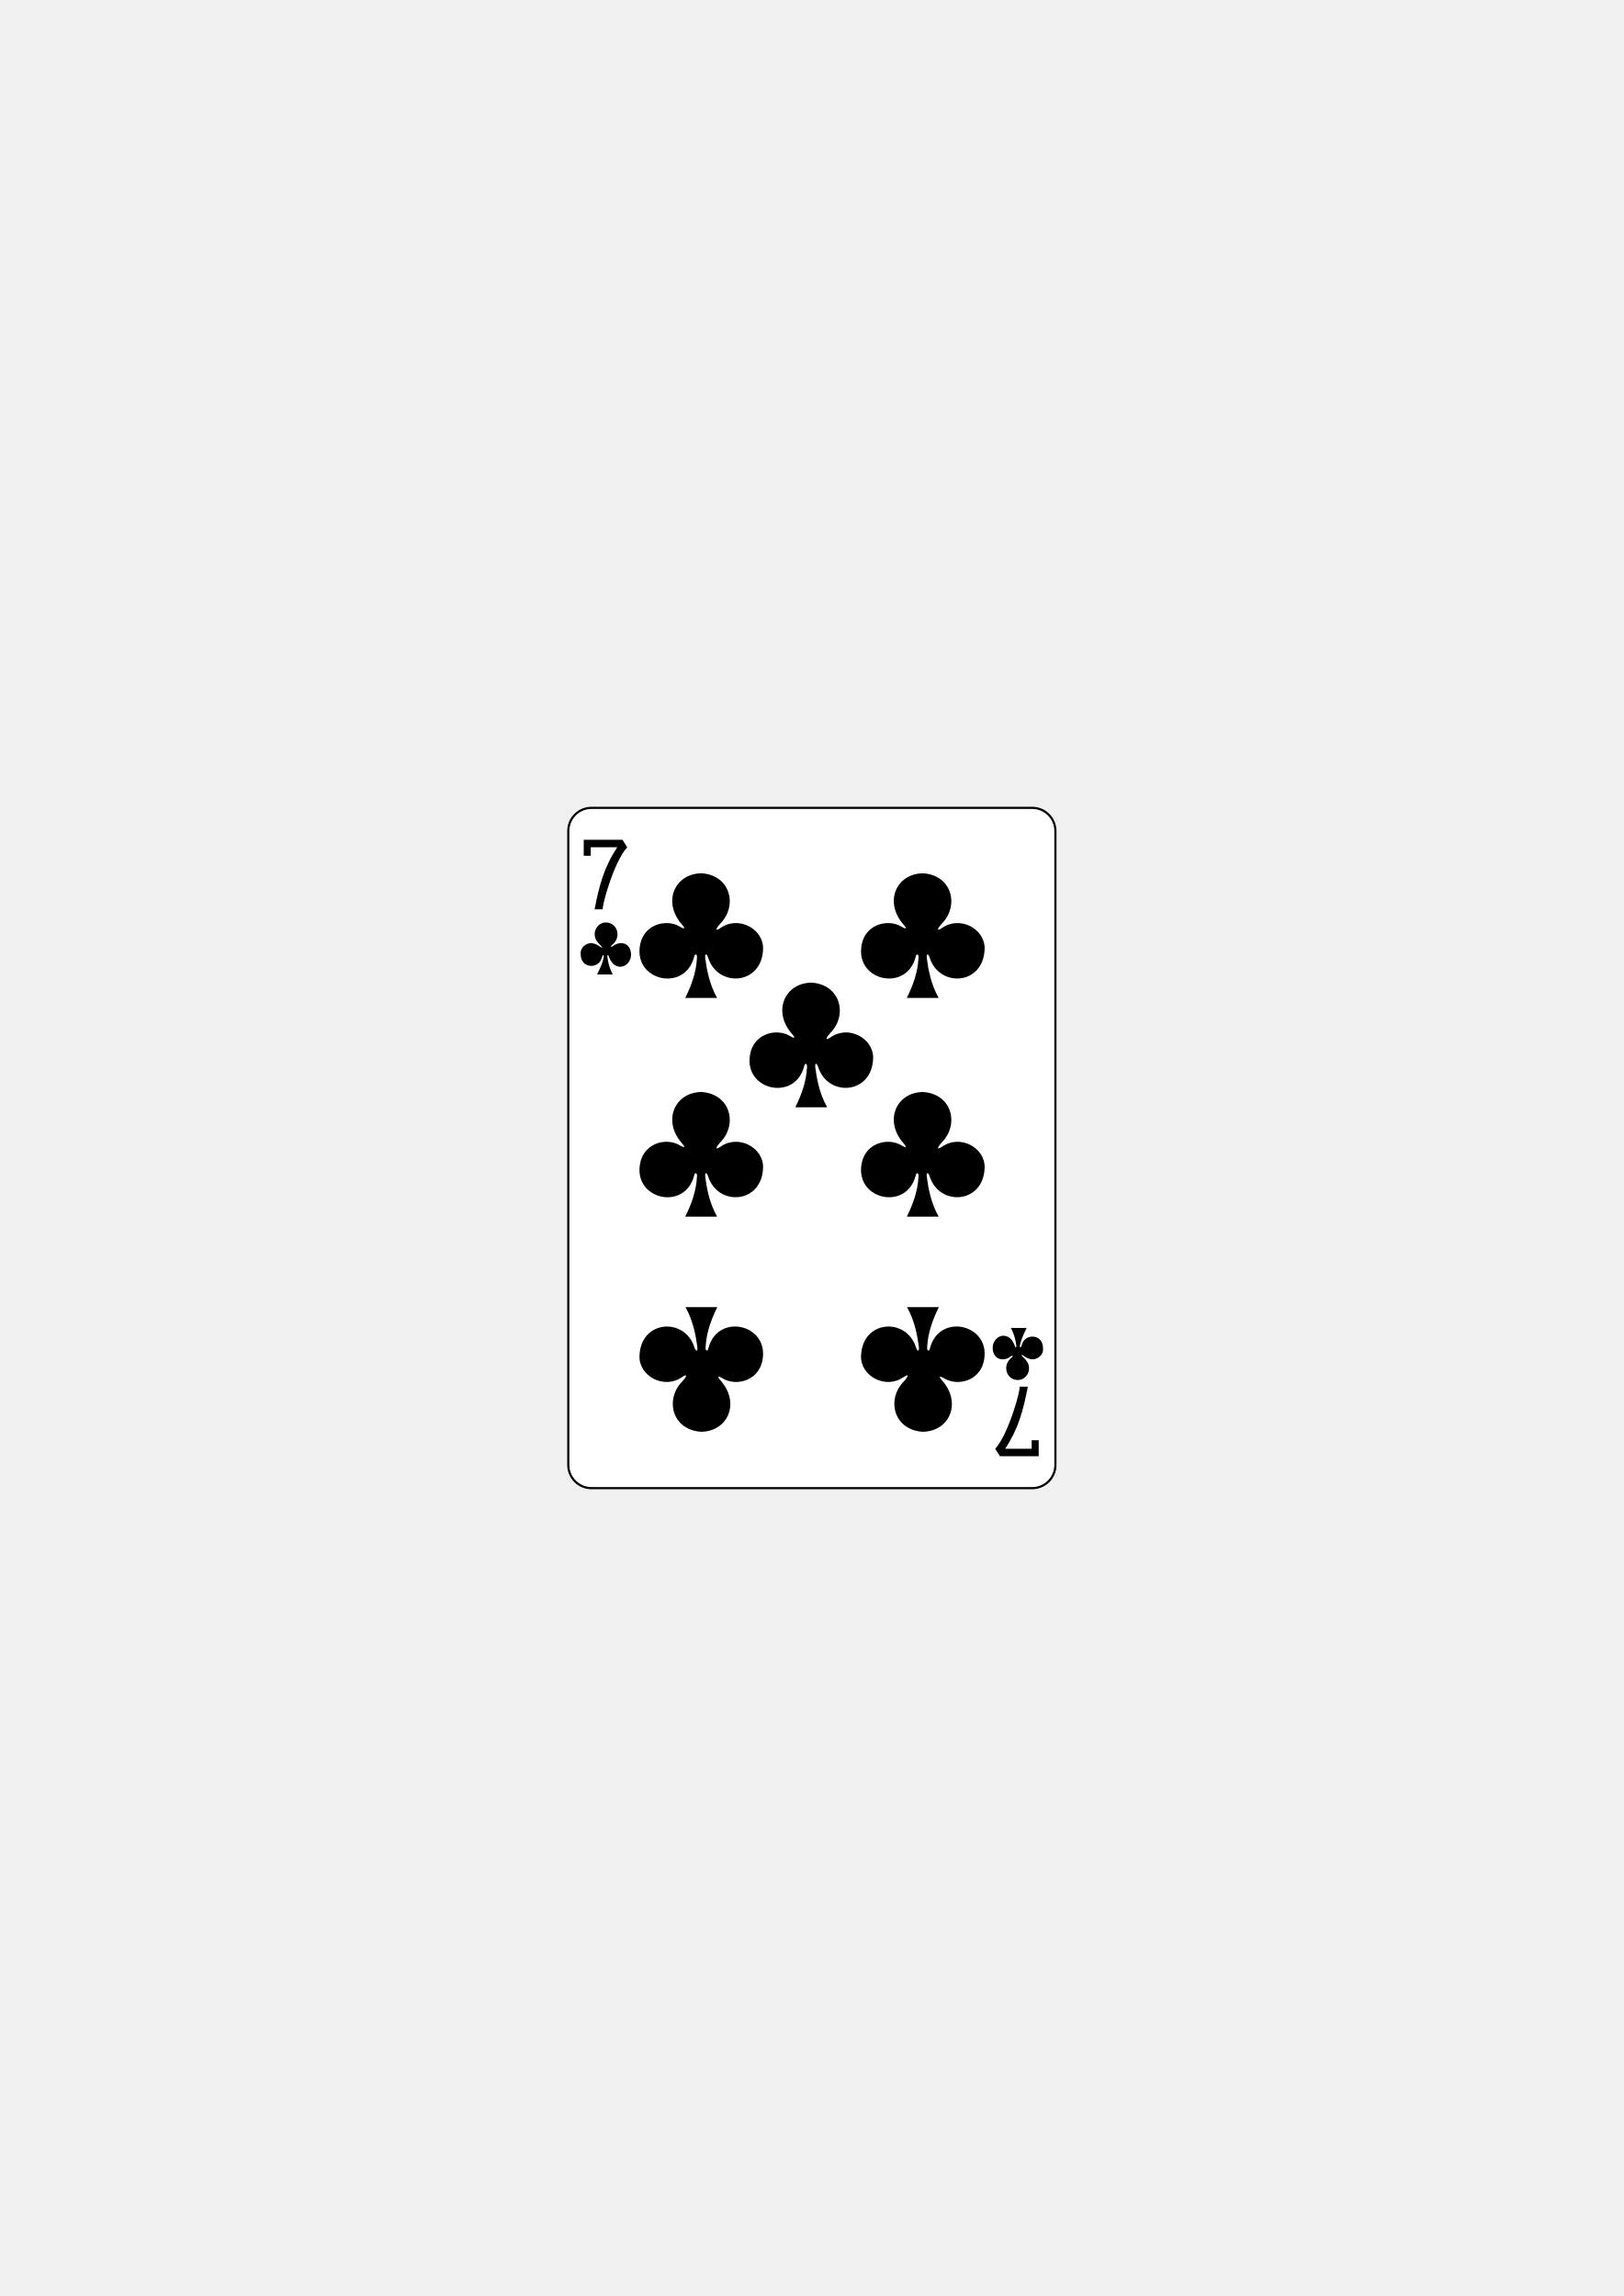
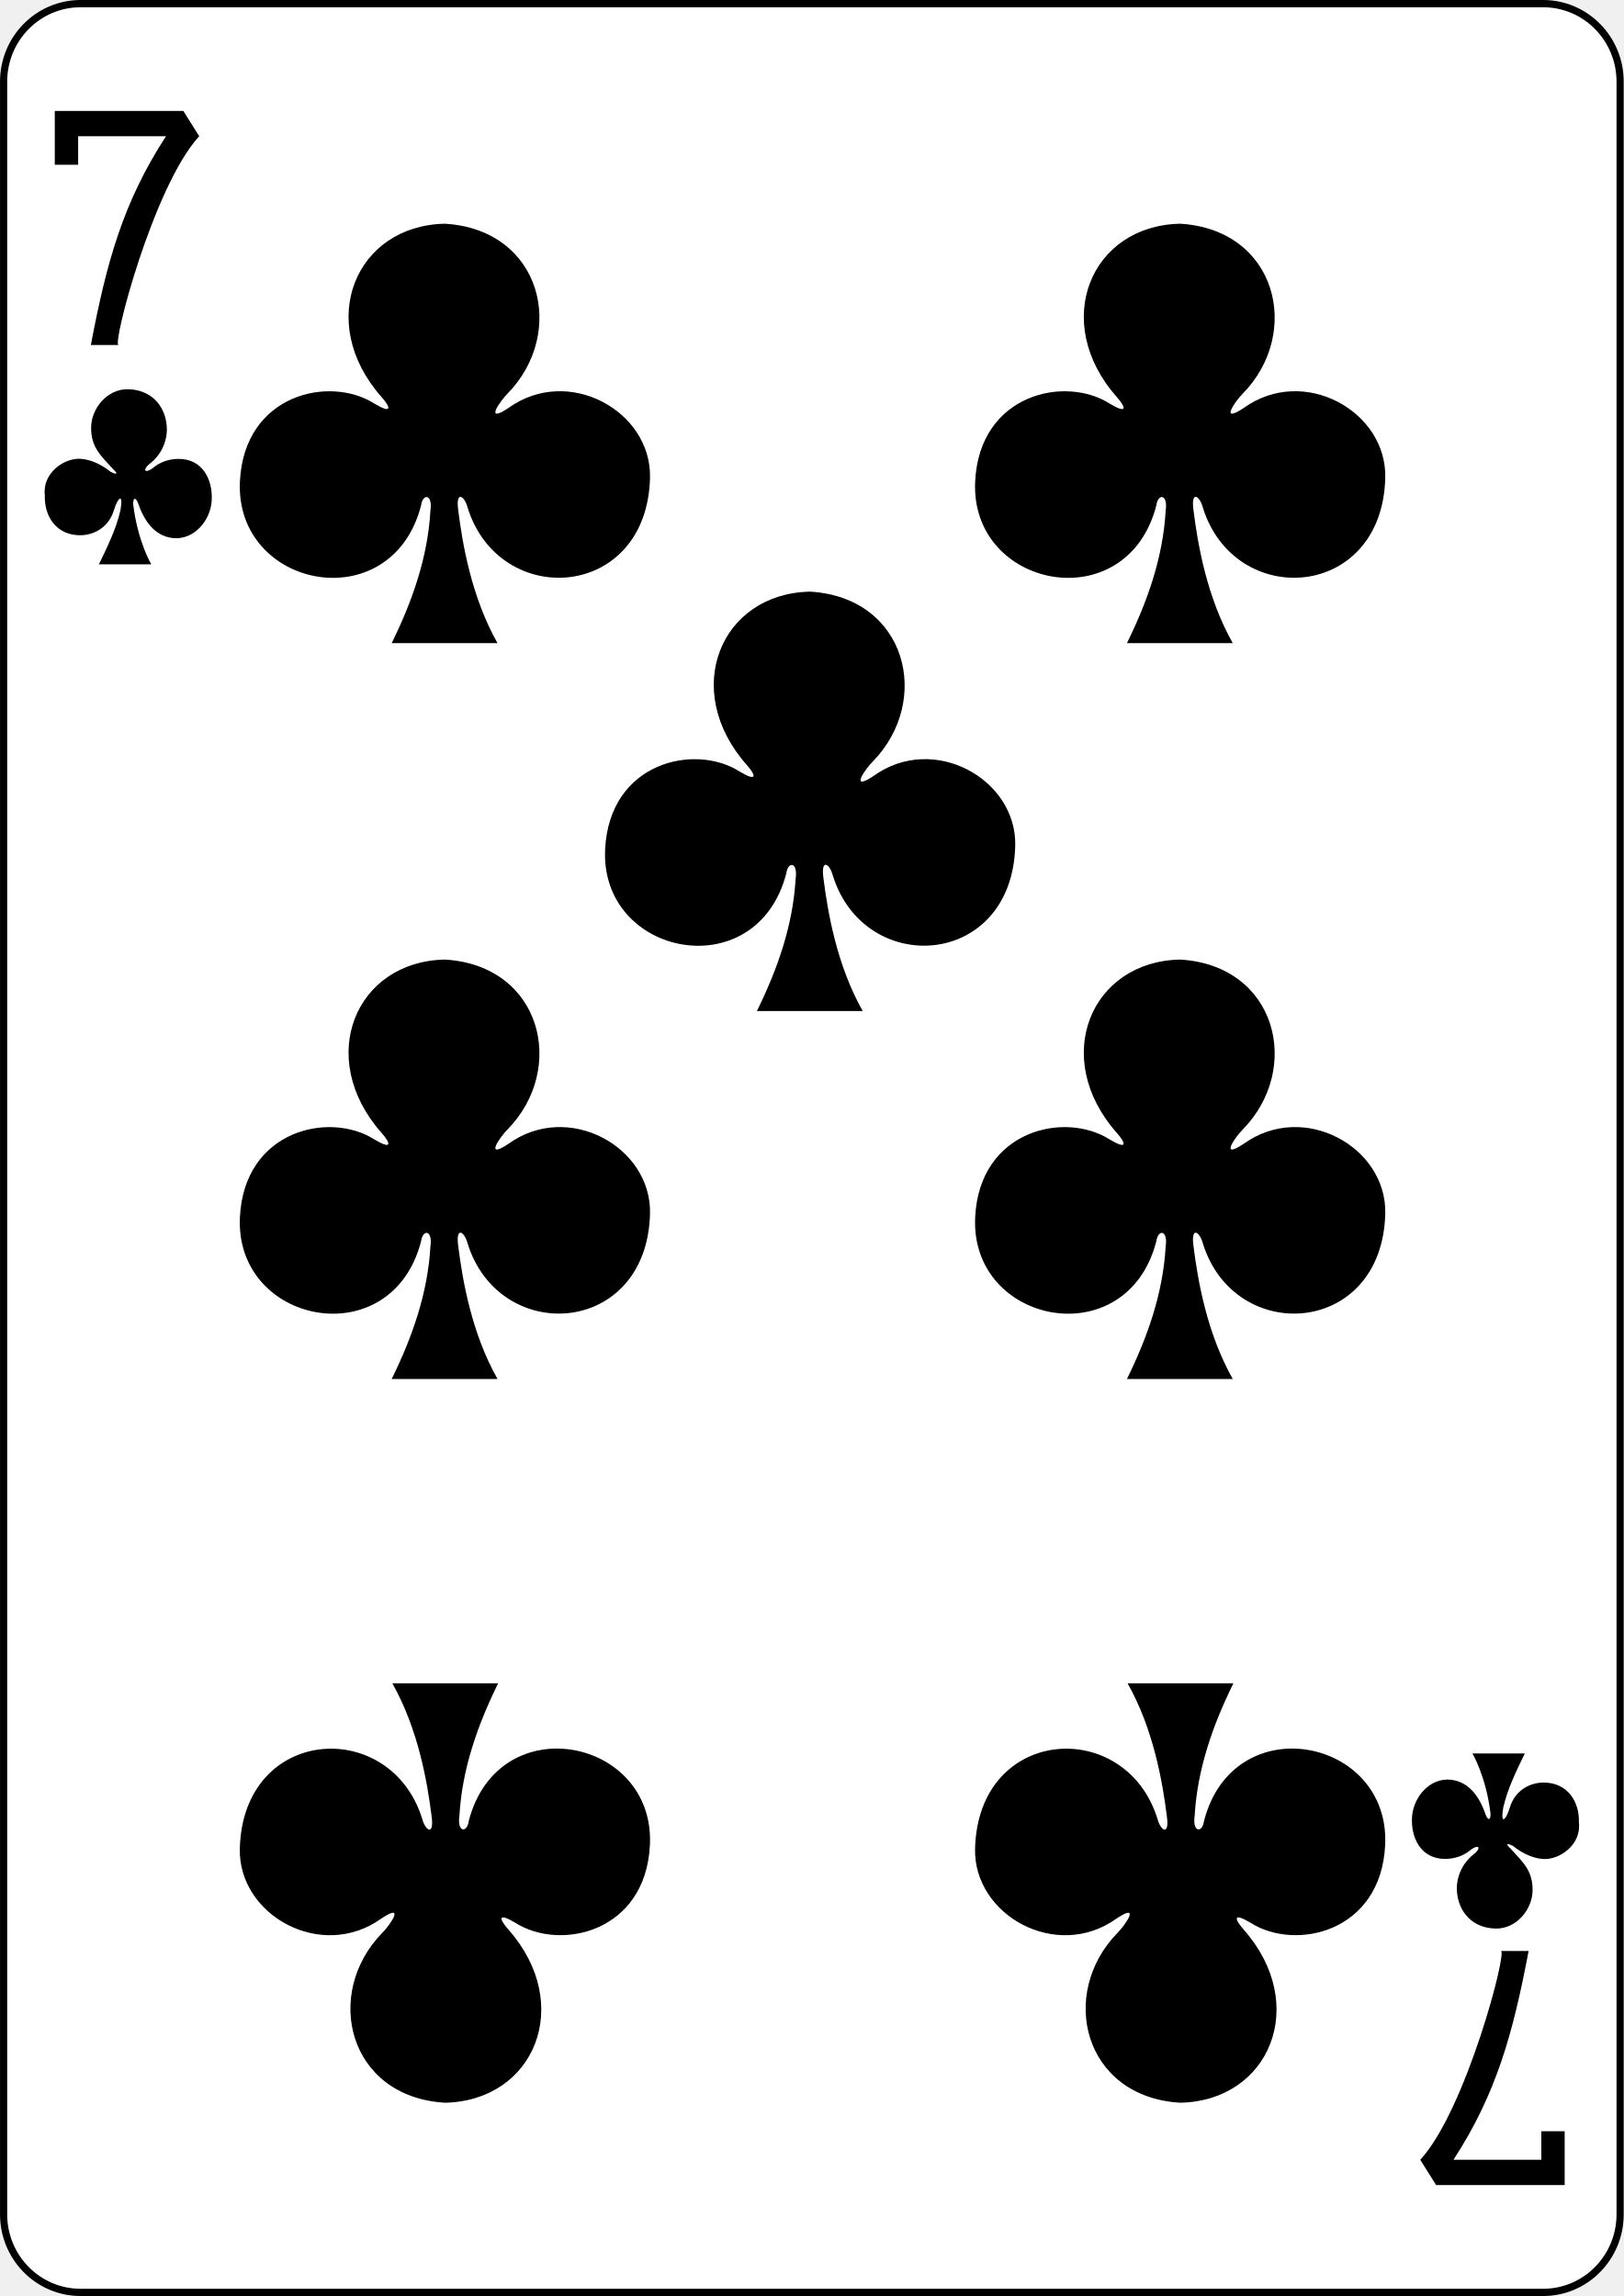
<svg xmlns="http://www.w3.org/2000/svg" width="744.094" height="1052.362" id="svg4423" version="1.1">
  <defs id="defs4425" />
  <g id="layer1">
-     <g id="g6806" style="display:inline" transform="translate(-1166.017,936.4646)">
+     <g id="g6806" style="display:inline" transform="matrix(3.318563,0,0,3.364356,-4732.114,1906.524)">
      <g style="display:inline" transform="translate(451.7056,-1156.14)" id="g3707">
        <g id="g8407">
          <g transform="translate(-5059.956,3024.952)" style="display:inline" id="g8853-8">
            <rect y="-2435" x="6034.701" height="311.811" width="223.228" id="rect6359-7" style="fill:#ffffff;fill-opacity:1;stroke:#000000;stroke-width:0.99;stroke-miterlimit:3.8;stroke-opacity:1;stroke-dasharray:none;display:inline" rx="10.63" ry="10.63" />
            <g transform="matrix(0.3010621,0,0,0.3010621,5449.582,-1980.882)" id="g8660-4" />
          </g>
        </g>
        <g transform="translate(-0.2938975,-1.695077e-5)" id="g6793">
          <path style="fill:#000000;fill-opacity:1;display:inline" d="m 1984.51,-1353.898 c 7.082,-36.836 14.645,-64.473 34.478,-94.491 l -40.306,0 0,12.921 -10.714,0 0,-24.35 58.972,0 7.269,11.429 c -21.064,22.576 -40.351,95.556 -36.934,94.491 z" id="path7110-2" transform="matrix(0.3010621,0,0,0.3010621,389.6261,1044.069)" />
          <path id="path7126-7" d="m 2643.988,-627.171 c -7.082,36.836 -14.645,64.473 -34.478,94.491 l 40.306,0 0,-12.921 10.714,0 0,24.35 -58.972,0 -7.269,-11.429 c 21.064,-22.576 40.351,-95.556 36.934,-94.491 z" style="fill:#000000;fill-opacity:1;display:inline" transform="matrix(0.3010621,0,0,0.3010621,389.6261,1044.069)" />
          <path id="path3319" d="m 1130.163,677.076 c 2.879,-5.776 4.976,-11.701 5.348,-18.037 0.342,-2.332 -1.075,-2.371 -1.288,-0.729 -4.076,15.593 -25.763,11.37 -25.017,-3.296 0.605,-11.895 12.419,-14.454 18.582,-10.565 2.434,1.433 2.296,0.575 0.968,-0.912 -9.155,-10.211 -3.61,-23.362 8.761,-23.602 13.38,0.793 16.851,14.87 8.644,23.148 -1.021,0.995 -3.284,4.191 0.123,1.956 8.287,-5.888 19.787,0.443 19.553,9.521 -0.433,16.739 -20.839,17.987 -25.203,4.006 -0.42,-1.55 -1.629,-2.329 -1.295,0.304 0.605,4.767 1.857,11.953 5.437,18.206 z" style="fill:#000000;fill-opacity:1;display:inline" />
          <path style="fill:#000000;fill-opacity:1;display:inline" d="m 1130.163,777.324 c 2.879,-5.776 4.976,-11.701 5.348,-18.037 0.342,-2.332 -1.075,-2.371 -1.288,-0.729 -4.076,15.593 -25.763,11.37 -25.017,-3.296 0.605,-11.895 12.419,-14.454 18.582,-10.565 2.434,1.433 2.296,0.575 0.968,-0.912 -9.155,-10.211 -3.61,-23.362 8.761,-23.602 13.38,0.793 16.851,14.87 8.644,23.148 -1.021,0.995 -3.284,4.191 0.123,1.956 8.287,-5.888 19.787,0.443 19.553,9.521 -0.433,16.739 -20.839,17.987 -25.203,4.006 -0.42,-1.55 -1.629,-2.329 -1.295,0.304 0.605,4.767 1.857,11.953 5.437,18.206 z" id="path3321" />
          <path id="path3323" d="m 1028.63,777.324 c 2.879,-5.776 4.976,-11.701 5.348,-18.037 0.342,-2.332 -1.075,-2.371 -1.288,-0.729 -4.076,15.593 -25.763,11.37 -25.017,-3.296 0.605,-11.895 12.419,-14.454 18.582,-10.565 2.434,1.433 2.296,0.575 0.968,-0.912 -9.155,-10.211 -3.61,-23.362 8.761,-23.602 13.38,0.793 16.851,14.87 8.644,23.148 -1.021,0.995 -3.284,4.191 0.123,1.956 8.287,-5.888 19.787,0.443 19.553,9.521 -0.433,16.739 -20.839,17.987 -25.203,4.006 -0.42,-1.55 -1.629,-2.329 -1.295,0.304 0.605,4.767 1.857,11.953 5.437,18.206 z" style="fill:#000000;fill-opacity:1;display:inline" />
          <path style="fill:#000000;fill-opacity:1;display:inline" d="m 1079.064,727.2 c 2.879,-5.776 4.976,-11.701 5.348,-18.037 0.342,-2.332 -1.075,-2.371 -1.288,-0.729 -4.076,15.593 -25.763,11.37 -25.017,-3.296 0.605,-11.895 12.419,-14.454 18.582,-10.565 2.434,1.433 2.296,0.575 0.968,-0.912 -9.155,-10.211 -3.61,-23.362 8.761,-23.602 13.38,0.793 16.851,14.87 8.644,23.148 -1.021,0.995 -3.284,4.191 0.123,1.956 8.287,-5.888 19.787,0.443 19.553,9.521 -0.433,16.739 -20.839,17.987 -25.203,4.006 -0.42,-1.55 -1.629,-2.329 -1.295,0.304 0.605,4.767 1.857,11.953 5.437,18.206 z" id="path3325" />
          <path id="path3327" d="m 1028.63,677.076 c 2.879,-5.776 4.976,-11.701 5.348,-18.037 0.342,-2.332 -1.075,-2.371 -1.288,-0.729 -4.076,15.593 -25.763,11.37 -25.017,-3.296 0.605,-11.895 12.419,-14.454 18.582,-10.565 2.434,1.433 2.296,0.575 0.968,-0.912 -9.155,-10.211 -3.61,-23.362 8.761,-23.602 13.38,0.793 16.851,14.87 8.644,23.148 -1.021,0.995 -3.284,4.191 0.123,1.956 8.287,-5.888 19.787,0.443 19.553,9.521 -0.433,16.739 -20.839,17.987 -25.203,4.006 -0.42,-1.55 -1.629,-2.329 -1.295,0.304 0.605,4.767 1.857,11.953 5.437,18.206 z" style="fill:#000000;fill-opacity:1;display:inline" />
          <path id="path3381" d="m 1144.865,818.782 c -2.879,5.776 -4.976,11.701 -5.348,18.037 -0.342,2.332 1.075,2.371 1.288,0.729 4.076,-15.593 25.763,-11.37 25.017,3.297 -0.605,11.895 -12.419,14.454 -18.582,10.565 -2.434,-1.433 -2.296,-0.575 -0.968,0.912 9.155,10.211 3.61,23.362 -8.761,23.602 -13.38,-0.793 -16.851,-14.87 -8.644,-23.148 1.021,-0.995 3.284,-4.191 -0.123,-1.956 -8.287,5.888 -19.787,-0.443 -19.553,-9.521 0.433,-16.739 20.839,-17.987 25.203,-4.006 0.42,1.55 1.629,2.329 1.295,-0.304 -0.605,-4.767 -1.857,-11.953 -5.437,-18.206 z" style="fill:#000000;fill-opacity:1;display:inline" />
          <path style="fill:#000000;fill-opacity:1;display:inline" d="m 1043.332,818.782 c -2.879,5.776 -4.976,11.701 -5.348,18.037 -0.342,2.332 1.075,2.371 1.288,0.729 4.076,-15.593 25.763,-11.37 25.017,3.297 -0.605,11.895 -12.419,14.454 -18.582,10.565 -2.434,-1.433 -2.296,-0.575 -0.968,0.912 9.155,10.211 3.61,23.362 -8.761,23.602 -13.38,-0.793 -16.851,-14.87 -8.644,-23.148 1.021,-0.995 3.284,-4.191 -0.123,-1.956 -8.287,5.888 -19.787,-0.443 -19.553,-9.521 0.433,-16.739 20.839,-17.987 25.203,-4.006 0.42,1.55 1.629,2.329 1.295,-0.304 -0.605,-4.767 -1.857,-11.953 -5.437,-18.206 z" id="path3383" />
          <path id="path3470" d="m 988.2,666.339 c 1.192,-2.445 2.352,-4.721 2.984,-7.401 0.419,-2.528 -0.438,-1.589 -0.925,0.068 -0.721,2.297 -2.723,3.344 -4.58,3.369 -3.371,0.045 -5.053,-2.604 -4.948,-5.454 -0.368,-2.999 2.671,-5.12 4.962,-4.957 1.722,0.123 3.224,1.052 4.133,1.775 0.596,0.315 1.234,0.455 0.345,-0.358 -1.678,-1.833 -3.077,-2.964 -3.046,-5.711 0.029,-2.579 2.233,-5.268 5.155,-5.184 3.651,0.105 5.312,2.89 5.303,5.481 -0.01,1.888 -0.954,3.626 -2.411,4.703 -0.944,0.766 -0.679,1.34 0.398,0.615 1.035,-0.892 2.267,-1.283 3.545,-1.31 3.49,-0.055 4.855,2.961 4.655,5.764 -0.187,2.626 -2.423,5.328 -5.369,5.022 -2.631,-0.301 -4.013,-2.51 -4.805,-4.777 -0.262,-0.695 -0.676,-0.883 -0.664,0.153 0.608,5.057 2.492,8.204 2.505,8.202 z" style="fill:#000000;fill-opacity:1;display:inline" />
          <path style="fill:#000000;fill-opacity:1;display:inline" d="m 1185.105,828.342 c -1.192,2.445 -2.352,4.721 -2.984,7.401 -0.419,2.528 0.438,1.589 0.925,-0.068 0.721,-2.297 2.723,-3.344 4.58,-3.369 3.371,-0.045 5.053,2.604 4.948,5.454 0.368,2.999 -2.671,5.12 -4.962,4.957 -1.722,-0.123 -3.224,-1.052 -4.133,-1.775 -0.596,-0.315 -1.234,-0.455 -0.345,0.358 1.678,1.833 3.077,2.964 3.046,5.711 -0.029,2.579 -2.233,5.268 -5.155,5.184 -3.651,-0.105 -5.312,-2.89 -5.303,-5.481 0.01,-1.888 0.954,-3.626 2.411,-4.703 0.944,-0.766 0.679,-1.34 -0.398,-0.615 -1.035,0.892 -2.267,1.283 -3.545,1.31 -3.49,0.055 -4.855,-2.961 -4.655,-5.764 0.187,-2.626 2.423,-5.328 5.369,-5.022 2.631,0.301 4.013,2.51 4.805,4.777 0.262,0.695 0.676,0.883 0.664,-0.153 -0.608,-5.057 -2.492,-8.204 -2.505,-8.202 z" id="path3494" />
        </g>
      </g>
    </g>
  </g>
</svg>
